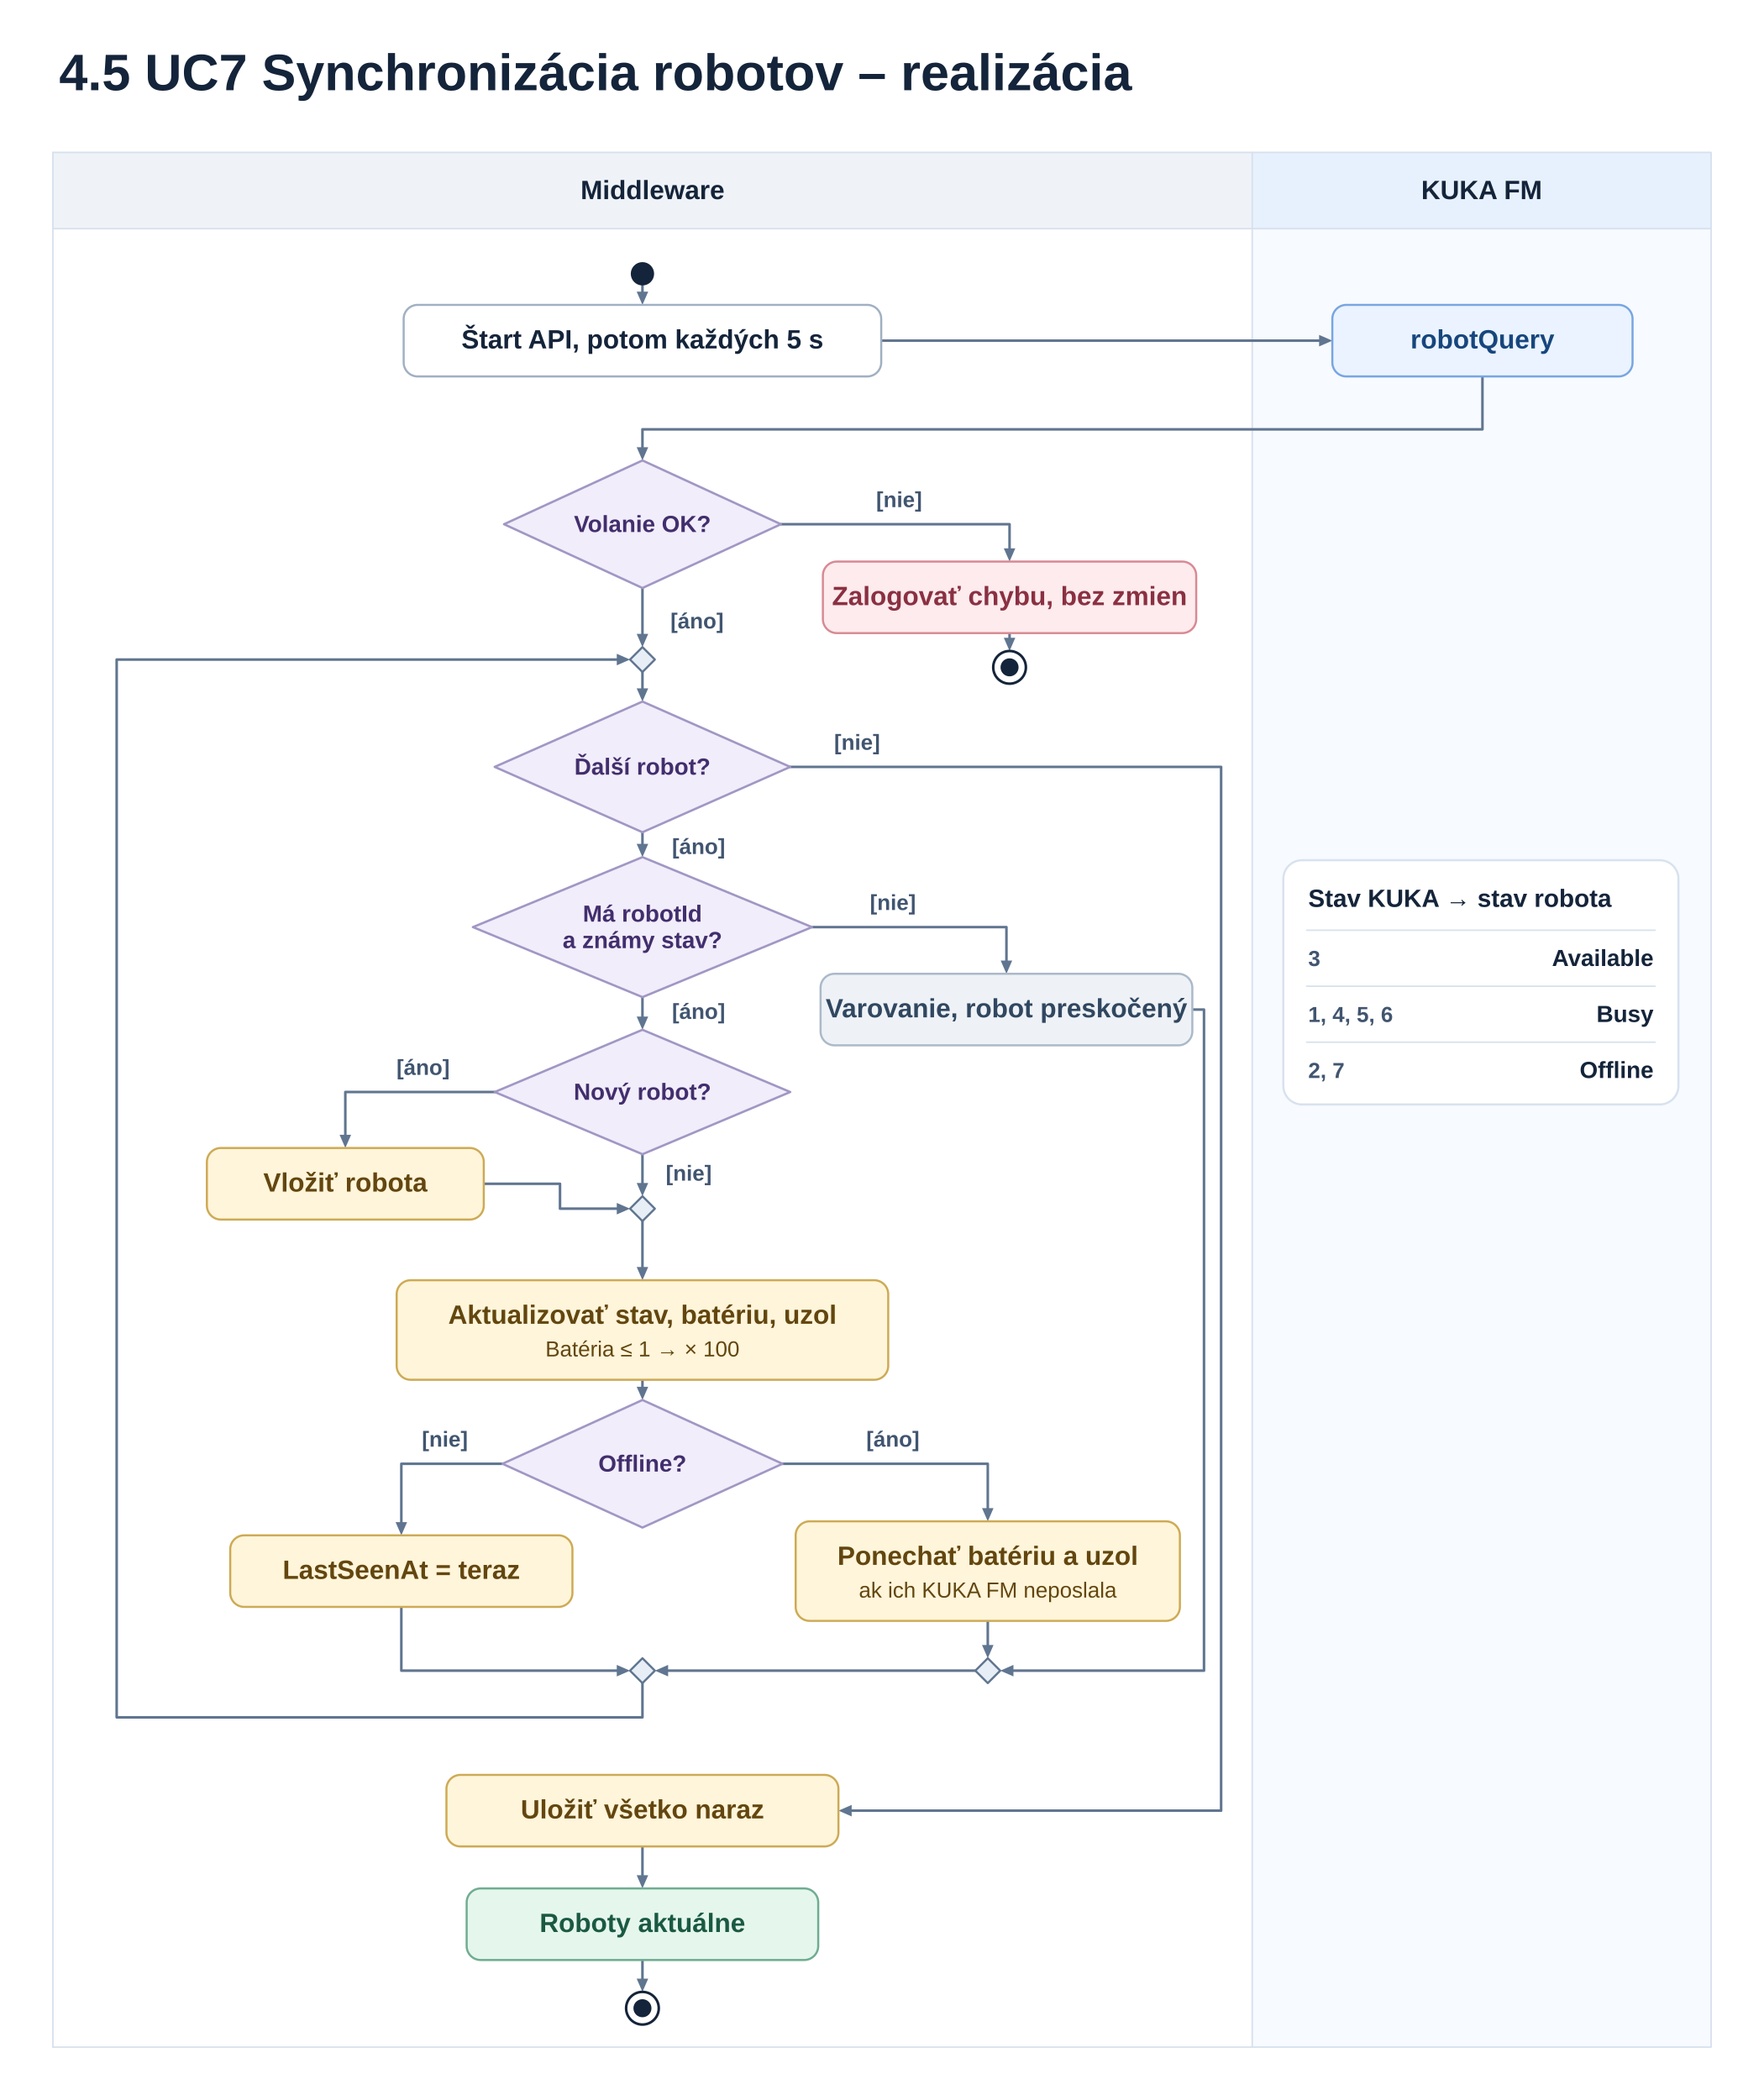
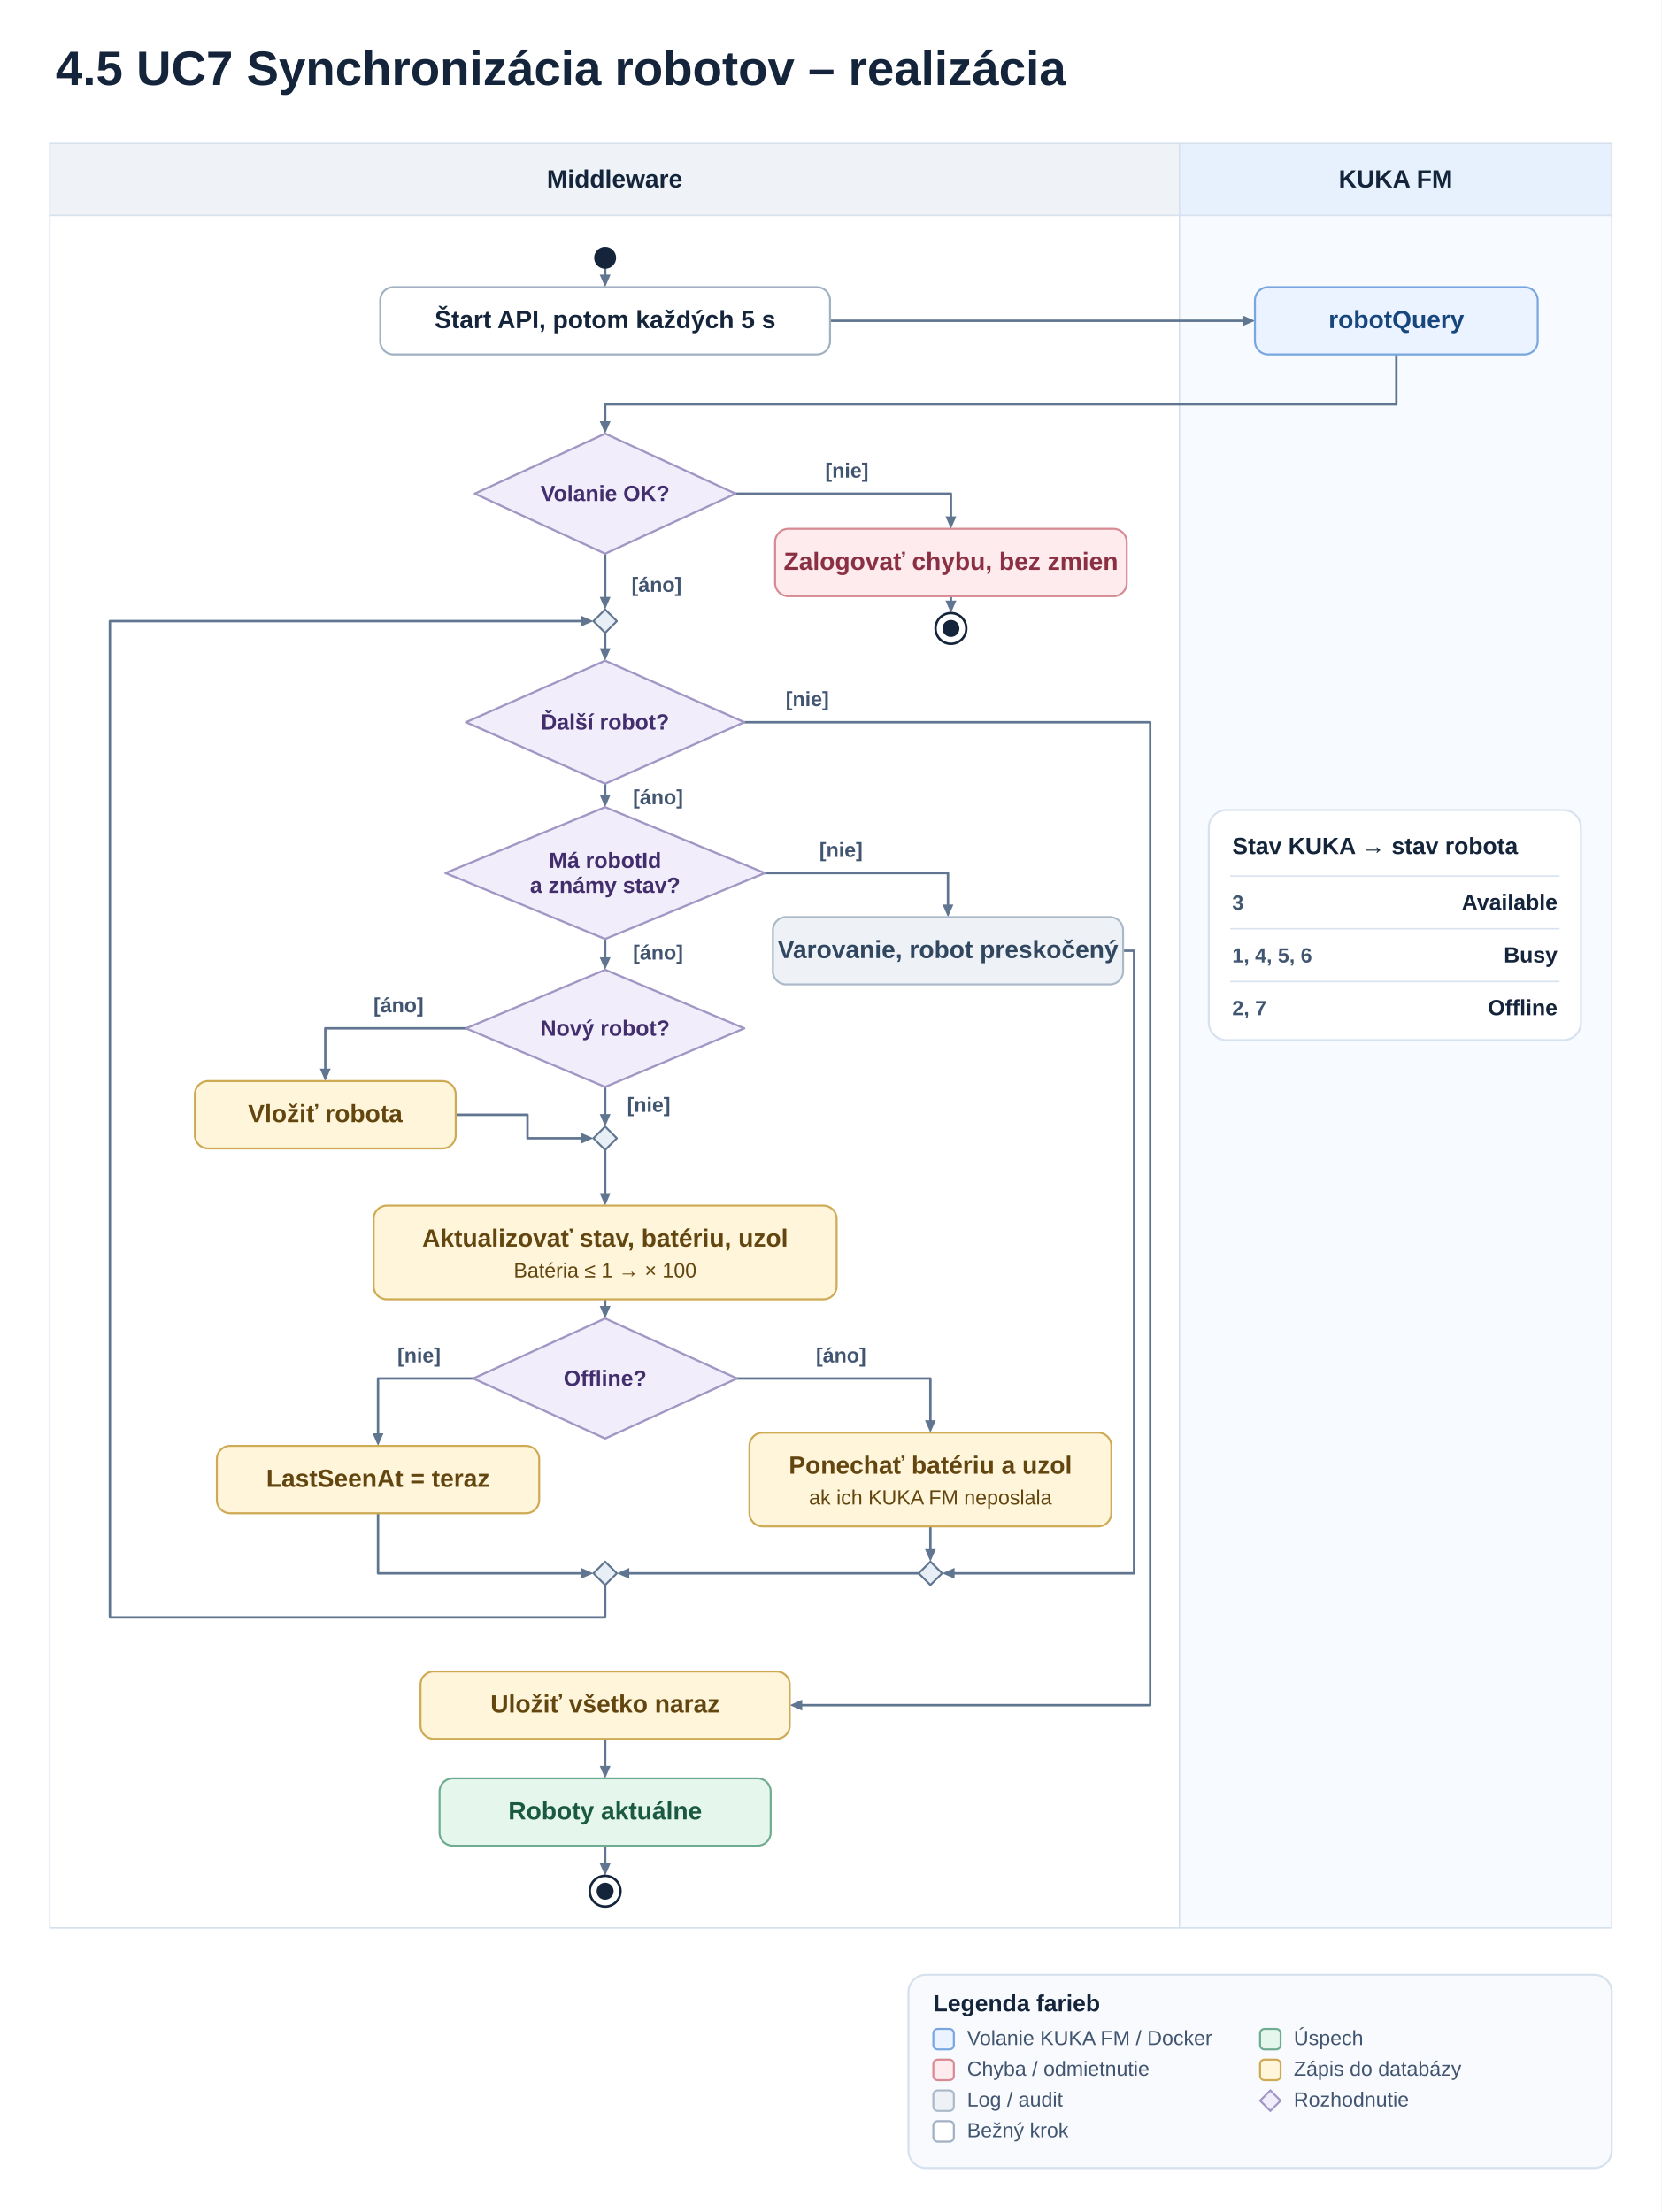
- <svg xmlns="http://www.w3.org/2000/svg" width="1134" height="1350" viewBox="0 0 1134 1350" role="img" aria-labelledby="diagram-title" font-family="Segoe UI, Helvetica Neue, Arial, sans-serif">
+ <svg xmlns="http://www.w3.org/2000/svg" width="1134" height="1510" viewBox="0 0 1134 1510" role="img" aria-labelledby="diagram-title" font-family="Segoe UI, Helvetica Neue, Arial, sans-serif">
  <g>
-     <rect x="0" y="0" width="1134" height="1350" rx="0" fill="#FFFFFF" stroke="none" stroke-width="1.35" />
+     <rect x="0" y="0" width="1134" height="1510" rx="0" fill="#FFFFFF" stroke="none" stroke-width="1.35" />
    <rect x="34" y="98" width="771" height="1218" rx="0" fill="#FFFFFF" stroke="none" stroke-width="1.35" />
    <rect x="34" y="98" width="771" height="49" rx="0" fill="#EFF3F8" stroke="none" stroke-width="1.35" />
    <polyline points="34,98 34,1316" fill="none" stroke="#D7E1ED" stroke-width="1" stroke-linecap="round" stroke-linejoin="round" />
    <rect x="805" y="98" width="295" height="1218" rx="0" fill="#F7FAFF" stroke="none" stroke-width="1.35" />
    <rect x="805" y="98" width="295" height="49" rx="0" fill="#E7F1FE" stroke="none" stroke-width="1.35" />
    <polyline points="805,98 805,1316" fill="none" stroke="#D7E1ED" stroke-width="1" stroke-linecap="round" stroke-linejoin="round" />
    <polyline points="34,98 1100,98 1100,1316 34,1316" fill="none" stroke="#D7E1ED" stroke-width="1" stroke-linecap="round" stroke-linejoin="round" />
    <polyline points="34,147 1100,147" fill="none" stroke="#D7E1ED" stroke-width="1" stroke-linecap="round" stroke-linejoin="round" />
  </g>
  <g>
    <polyline points="413,183.5 413,188.5" fill="none" stroke="#607590" stroke-width="1.65" stroke-linecap="round" stroke-linejoin="round" />
    <polygon points="413,196 409.30,187.50 416.70,187.50" fill="#607590" />
    <polyline points="566.5,219 849,219" fill="none" stroke="#607590" stroke-width="1.65" stroke-linecap="round" stroke-linejoin="round" />
    <polygon points="856.5,219 848.00,222.70 848.00,215.30" fill="#607590" />
    <polyline points="953,242 953,276 413,276 413,288.5" fill="none" stroke="#607590" stroke-width="1.65" stroke-linecap="round" stroke-linejoin="round" />
    <polygon points="413,296 409.30,287.50 416.70,287.50" fill="#607590" />
    <polyline points="502,337 649,337 649,353.5" fill="none" stroke="#607590" stroke-width="1.65" stroke-linecap="round" stroke-linejoin="round" />
    <polygon points="649,361 645.30,352.50 652.70,352.50" fill="#607590" />
    <polyline points="649,407 649,411" fill="none" stroke="#607590" stroke-width="1.65" stroke-linecap="round" stroke-linejoin="round" />
    <polygon points="649,418.5 645.30,410.00 652.70,410.00" fill="#607590" />
    <polyline points="413,378 413,408.5" fill="none" stroke="#607590" stroke-width="1.65" stroke-linecap="round" stroke-linejoin="round" />
    <polygon points="413,416 409.30,407.50 416.70,407.50" fill="#607590" />
    <polyline points="413,432 413,443.5" fill="none" stroke="#607590" stroke-width="1.65" stroke-linecap="round" stroke-linejoin="round" />
    <polygon points="413,451 409.30,442.50 416.70,442.50" fill="#607590" />
    <polyline points="413,535 413,543.5" fill="none" stroke="#607590" stroke-width="1.65" stroke-linecap="round" stroke-linejoin="round" />
    <polygon points="413,551 409.30,542.50 416.70,542.50" fill="#607590" />
    <polyline points="508,493 785,493 785,1164 546.5,1164" fill="none" stroke="#607590" stroke-width="1.65" stroke-linecap="round" stroke-linejoin="round" />
    <polygon points="539,1164 547.50,1160.30 547.50,1167.70" fill="#607590" />
    <polyline points="522,596 647,596 647,618.5" fill="none" stroke="#607590" stroke-width="1.65" stroke-linecap="round" stroke-linejoin="round" />
    <polygon points="647,626 643.30,617.50 650.70,617.50" fill="#607590" />
    <polyline points="413,641 413,654.5" fill="none" stroke="#607590" stroke-width="1.65" stroke-linecap="round" stroke-linejoin="round" />
    <polygon points="413,662 409.30,653.50 416.70,653.50" fill="#607590" />
    <polyline points="766.5,649 774,649 774,1074 650.5,1074" fill="none" stroke="#607590" stroke-width="1.65" stroke-linecap="round" stroke-linejoin="round" />
    <polygon points="643,1074 651.50,1070.30 651.50,1077.70" fill="#607590" />
    <polyline points="318,702 222,702 222,730.5" fill="none" stroke="#607590" stroke-width="1.65" stroke-linecap="round" stroke-linejoin="round" />
    <polygon points="222,738 218.30,729.50 225.70,729.50" fill="#607590" />
    <polyline points="413,742 413,761.5" fill="none" stroke="#607590" stroke-width="1.65" stroke-linecap="round" stroke-linejoin="round" />
    <polygon points="413,769 409.30,760.50 416.70,760.50" fill="#607590" />
    <polyline points="311,761 360,761 360,777 397.5,777" fill="none" stroke="#607590" stroke-width="1.65" stroke-linecap="round" stroke-linejoin="round" />
    <polygon points="405,777 396.50,780.70 396.50,773.30" fill="#607590" />
    <polyline points="413,785 413,815.5" fill="none" stroke="#607590" stroke-width="1.65" stroke-linecap="round" stroke-linejoin="round" />
    <polygon points="413,823 409.30,814.50 416.70,814.50" fill="#607590" />
    <polyline points="413,887 413,892.5" fill="none" stroke="#607590" stroke-width="1.65" stroke-linecap="round" stroke-linejoin="round" />
    <polygon points="413,900 409.30,891.50 416.70,891.50" fill="#607590" />
    <polyline points="323,941 258,941 258,979.5" fill="none" stroke="#607590" stroke-width="1.65" stroke-linecap="round" stroke-linejoin="round" />
    <polygon points="258,987 254.30,978.50 261.70,978.50" fill="#607590" />
    <polyline points="503,941 635,941 635,970.5" fill="none" stroke="#607590" stroke-width="1.65" stroke-linecap="round" stroke-linejoin="round" />
    <polygon points="635,978 631.30,969.50 638.70,969.50" fill="#607590" />
    <polyline points="258,1033 258,1074 397.5,1074" fill="none" stroke="#607590" stroke-width="1.65" stroke-linecap="round" stroke-linejoin="round" />
    <polygon points="405,1074 396.50,1077.70 396.50,1070.30" fill="#607590" />
    <polyline points="635,1042 635,1058.5" fill="none" stroke="#607590" stroke-width="1.65" stroke-linecap="round" stroke-linejoin="round" />
    <polygon points="635,1066 631.30,1057.50 638.70,1057.50" fill="#607590" />
    <polyline points="627,1074 428.5,1074" fill="none" stroke="#607590" stroke-width="1.65" stroke-linecap="round" stroke-linejoin="round" />
    <polygon points="421,1074 429.50,1070.30 429.50,1077.70" fill="#607590" />
    <polyline points="413,1082 413,1104 75,1104 75,424 397.5,424" fill="none" stroke="#607590" stroke-width="1.65" stroke-linecap="round" stroke-linejoin="round" />
    <polygon points="405,424 396.50,427.70 396.50,420.30" fill="#607590" />
    <polyline points="413,1187 413,1206.5" fill="none" stroke="#607590" stroke-width="1.65" stroke-linecap="round" stroke-linejoin="round" />
    <polygon points="413,1214 409.30,1205.50 416.70,1205.50" fill="#607590" />
    <polyline points="413,1260 413,1273" fill="none" stroke="#607590" stroke-width="1.65" stroke-linecap="round" stroke-linejoin="round" />
    <polygon points="413,1280.5 409.30,1272.00 416.70,1272.00" fill="#607590" />
  </g>
  <g>
    <circle cx="413" cy="176" r="7.5" fill="#14243A" />
    <rect x="259.5" y="196.0" width="307" height="46" rx="9" fill="#FFFFFF" stroke="#A1B0C2" stroke-width="1.35" />
    <text x="413" y="224.0" fill="#14243A" font-size="17" font-weight="600" text-anchor="middle">Štart API, potom každých 5 s</text>
    <rect x="856.5" y="196.0" width="193" height="46" rx="9" fill="#EAF3FF" stroke="#78A6E0" stroke-width="1.35" />
    <text x="953" y="224.0" fill="#17467D" font-size="17" font-weight="600" text-anchor="middle">robotQuery</text>
    <polygon points="413,296 502,337 413,378 324,337" fill="#F1EDFA" stroke="#A197C4" stroke-width="1.45" stroke-linejoin="round" />
    <text x="413" y="342.0" fill="#422E6D" font-size="15" font-weight="600" text-anchor="middle">Volanie OK?</text>
    <rect x="529.0" y="361.0" width="240" height="46" rx="9" fill="#FDEBED" stroke="#D78A94" stroke-width="1.35" />
    <text x="649" y="389.0" fill="#8A3042" font-size="17" font-weight="600" text-anchor="middle">Zalogovať chybu, bez zmien</text>
    <circle cx="649" cy="429" r="10.5" fill="#FFFFFF" stroke="#14243A" stroke-width="1.65" />
    <circle cx="649" cy="429" r="5.8" fill="#14243A" />
    <path d="M413 416 l8 8 -8 8 -8 -8 Z" fill="#E8EEF6" stroke="#607590" stroke-width="1.35" stroke-linejoin="round" />
    <polygon points="413,451 508,493 413,535 318,493" fill="#F1EDFA" stroke="#A197C4" stroke-width="1.45" stroke-linejoin="round" />
    <text x="413" y="498.0" fill="#422E6D" font-size="15" font-weight="600" text-anchor="middle">Ďalší robot?</text>
    <polygon points="413,551 522,596 413,641 304,596" fill="#F1EDFA" stroke="#A197C4" stroke-width="1.45" stroke-linejoin="round" />
    <text x="413" y="592.5" fill="#422E6D" font-size="15" font-weight="600" text-anchor="middle">Má robotId</text>
    <text x="413" y="609.5" fill="#422E6D" font-size="15" font-weight="600" text-anchor="middle">a známy stav?</text>
    <rect x="527.5" y="626.0" width="239" height="46" rx="9" fill="#EEF2F7" stroke="#ABB9C9" stroke-width="1.35" />
    <text x="647" y="654.0" fill="#314760" font-size="17" font-weight="600" text-anchor="middle">Varovanie, robot preskočený</text>
    <polygon points="413,662 508,702 413,742 318,702" fill="#F1EDFA" stroke="#A197C4" stroke-width="1.45" stroke-linejoin="round" />
    <text x="413" y="707.0" fill="#422E6D" font-size="15" font-weight="600" text-anchor="middle">Nový robot?</text>
    <rect x="133.0" y="738.0" width="178" height="46" rx="9" fill="#FFF5DA" stroke="#CEAA55" stroke-width="1.35" />
    <text x="222" y="766.0" fill="#63460F" font-size="17" font-weight="600" text-anchor="middle">Vložiť robota</text>
    <path d="M413 769 l8 8 -8 8 -8 -8 Z" fill="#E8EEF6" stroke="#607590" stroke-width="1.35" stroke-linejoin="round" />
    <rect x="255.0" y="823.0" width="316" height="64" rx="9" fill="#FFF5DA" stroke="#CEAA55" stroke-width="1.35" />
    <text x="413" y="851" fill="#63460F" font-size="17" font-weight="600" text-anchor="middle">Aktualizovať stav, batériu, uzol</text>
    <text x="413" y="872" fill="#63460F" font-size="14" font-weight="400" text-anchor="middle">Batéria ≤ 1 → × 100</text>
    <polygon points="413,900 503,941 413,982 323,941" fill="#F1EDFA" stroke="#A197C4" stroke-width="1.45" stroke-linejoin="round" />
    <text x="413" y="946.0" fill="#422E6D" font-size="15" font-weight="600" text-anchor="middle">Offline?</text>
    <rect x="148.0" y="987.0" width="220" height="46" rx="9" fill="#FFF5DA" stroke="#CEAA55" stroke-width="1.35" />
    <text x="258" y="1015.0" fill="#63460F" font-size="17" font-weight="600" text-anchor="middle">LastSeenAt = teraz</text>
    <rect x="511.5" y="978.0" width="247" height="64" rx="9" fill="#FFF5DA" stroke="#CEAA55" stroke-width="1.35" />
    <text x="635" y="1006" fill="#63460F" font-size="17" font-weight="600" text-anchor="middle">Ponechať batériu a uzol</text>
    <text x="635" y="1027" fill="#63460F" font-size="14" font-weight="400" text-anchor="middle">ak ich KUKA FM neposlala</text>
    <path d="M635 1066 l8 8 -8 8 -8 -8 Z" fill="#E8EEF6" stroke="#607590" stroke-width="1.35" stroke-linejoin="round" />
    <path d="M413 1066 l8 8 -8 8 -8 -8 Z" fill="#E8EEF6" stroke="#607590" stroke-width="1.35" stroke-linejoin="round" />
    <rect x="287.0" y="1141.0" width="252" height="46" rx="9" fill="#FFF5DA" stroke="#CEAA55" stroke-width="1.35" />
    <text x="413" y="1169.0" fill="#63460F" font-size="17" font-weight="600" text-anchor="middle">Uložiť všetko naraz</text>
    <rect x="300.0" y="1214.0" width="226" height="46" rx="9" fill="#E5F6ED" stroke="#70AC91" stroke-width="1.35" />
    <text x="413" y="1242.0" fill="#1A5942" font-size="17" font-weight="600" text-anchor="middle">Roboty aktuálne</text>
    <circle cx="413" cy="1291" r="10.5" fill="#FFFFFF" stroke="#14243A" stroke-width="1.65" />
    <circle cx="413" cy="1291" r="5.8" fill="#14243A" />
    <rect x="825" y="553" width="254" height="157" rx="12" fill="#FFFFFF" stroke="#D8E2EE" stroke-width="1.35" />
    <text x="841" y="583" fill="#14243A" font-size="16" font-weight="700" text-anchor="start">Stav KUKA → stav robota</text>
    <polyline points="840,598 1064,598" fill="none" stroke="#D8E2EE" stroke-width="1" stroke-linecap="round" stroke-linejoin="round" />
    <text x="841" y="621" fill="#415570" font-size="14" font-weight="600" text-anchor="start">3</text>
    <text x="1063" y="621" fill="#14243A" font-size="15" font-weight="600" text-anchor="end">Available</text>
    <polyline points="840,634 1064,634" fill="none" stroke="#D8E2EE" stroke-width="1" stroke-linecap="round" stroke-linejoin="round" />
    <text x="841" y="657" fill="#415570" font-size="14" font-weight="600" text-anchor="start">1, 4, 5, 6</text>
    <text x="1063" y="657" fill="#14243A" font-size="15" font-weight="600" text-anchor="end">Busy</text>
    <polyline points="840,670 1064,670" fill="none" stroke="#D8E2EE" stroke-width="1" stroke-linecap="round" stroke-linejoin="round" />
    <text x="841" y="693" fill="#415570" font-size="14" font-weight="600" text-anchor="start">2, 7</text>
    <text x="1063" y="693" fill="#14243A" font-size="15" font-weight="600" text-anchor="end">Offline</text>
  </g>
  <g>
    <text x="38" y="58" fill="#14243A" font-size="33" font-weight="700" text-anchor="start">4.5 UC7 Synchronizácia robotov – realizácia</text>
    <text x="419.5" y="128" fill="#14243A" font-size="17" font-weight="700" text-anchor="middle">Middleware</text>
    <text x="952.5" y="128" fill="#14243A" font-size="17" font-weight="700" text-anchor="middle">KUKA FM</text>
    <text x="578" y="326" fill="#415570" font-size="14" font-weight="600" text-anchor="middle">[nie]</text>
    <text x="431" y="404" fill="#415570" font-size="14" font-weight="600" text-anchor="start">[áno]</text>
    <text x="432" y="549" fill="#415570" font-size="14" font-weight="600" text-anchor="start">[áno]</text>
    <text x="551" y="482" fill="#415570" font-size="14" font-weight="600" text-anchor="middle">[nie]</text>
    <text x="574" y="585" fill="#415570" font-size="14" font-weight="600" text-anchor="middle">[nie]</text>
    <text x="432" y="655" fill="#415570" font-size="14" font-weight="600" text-anchor="start">[áno]</text>
    <text x="272" y="691" fill="#415570" font-size="14" font-weight="600" text-anchor="middle">[áno]</text>
    <text x="428" y="759" fill="#415570" font-size="14" font-weight="600" text-anchor="start">[nie]</text>
    <text x="286" y="930" fill="#415570" font-size="14" font-weight="600" text-anchor="middle">[nie]</text>
    <text x="574" y="930" fill="#415570" font-size="14" font-weight="600" text-anchor="middle">[áno]</text>
  </g>
+   <g>
+     <rect x="620" y="1348" width="480" height="132" rx="12" fill="#F8FAFD" stroke="#D7E1ED" stroke-width="1.35" />
+     <text x="637" y="1373" fill="#14243A" font-size="16" font-weight="700" text-anchor="start">Legenda farieb</text>
+     <rect x="637" y="1385" width="14" height="14" rx="3" fill="#EAF3FF" stroke="#78A6E0" stroke-width="1.35" />
+     <text x="660" y="1396" fill="#415570" font-size="14" font-weight="400" text-anchor="start">Volanie KUKA FM / Docker</text>
+     <rect x="860" y="1385" width="14" height="14" rx="3" fill="#E5F6ED" stroke="#70AC91" stroke-width="1.35" />
+     <text x="883" y="1396" fill="#415570" font-size="14" font-weight="400" text-anchor="start">Úspech</text>
+     <rect x="637" y="1406" width="14" height="14" rx="3" fill="#FDEBED" stroke="#D78A94" stroke-width="1.35" />
+     <text x="660" y="1417" fill="#415570" font-size="14" font-weight="400" text-anchor="start">Chyba / odmietnutie</text>
+     <rect x="860" y="1406" width="14" height="14" rx="3" fill="#FFF5DA" stroke="#CEAA55" stroke-width="1.35" />
+     <text x="883" y="1417" fill="#415570" font-size="14" font-weight="400" text-anchor="start">Zápis do databázy</text>
+     <rect x="637" y="1427" width="14" height="14" rx="3" fill="#EEF2F7" stroke="#ABB9C9" stroke-width="1.35" />
+     <text x="660" y="1438" fill="#415570" font-size="14" font-weight="400" text-anchor="start">Log / audit</text>
+     <path d="M867,1427 l7,7 -7,7 -7,-7 Z" fill="#F1EDFA" stroke="#A197C4" stroke-width="1.35" />
+     <text x="883" y="1438" fill="#415570" font-size="14" font-weight="400" text-anchor="start">Rozhodnutie</text>
+     <rect x="637" y="1448" width="14" height="14" rx="3" fill="#FFFFFF" stroke="#A1B0C2" stroke-width="1.35" />
+     <text x="660" y="1459" fill="#415570" font-size="14" font-weight="400" text-anchor="start">Bežný krok</text>
+   </g>
</svg>
